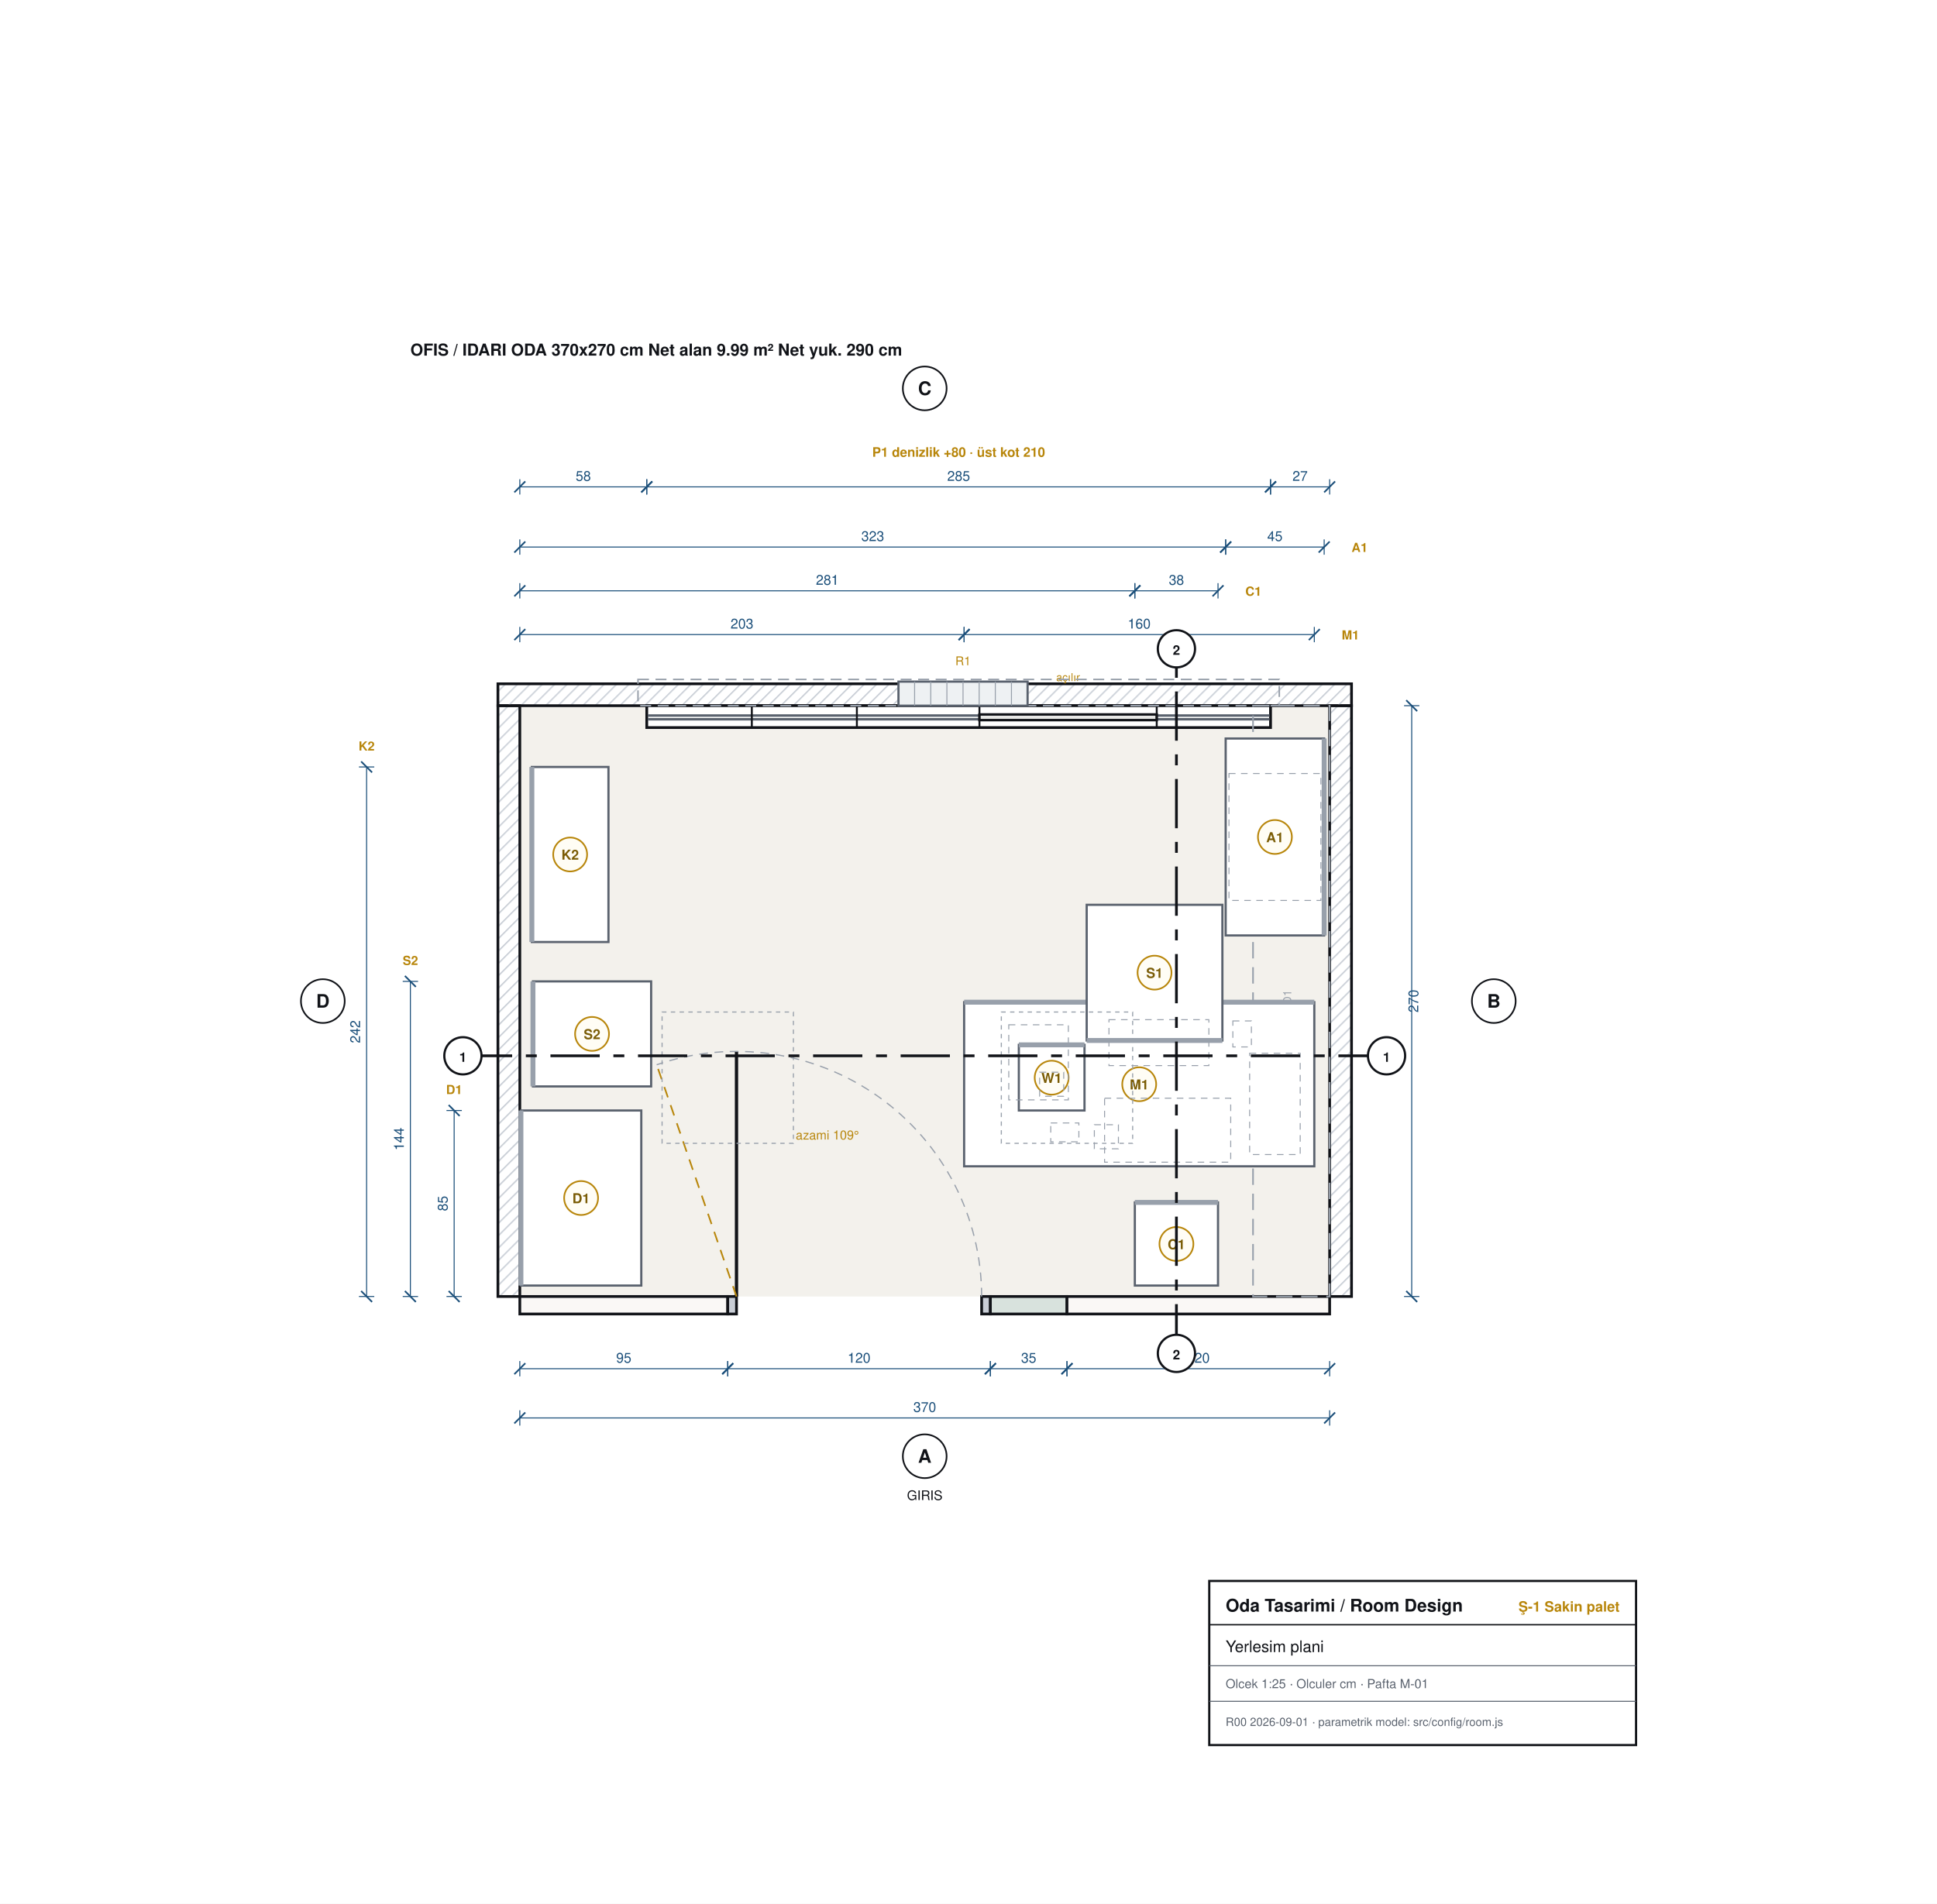
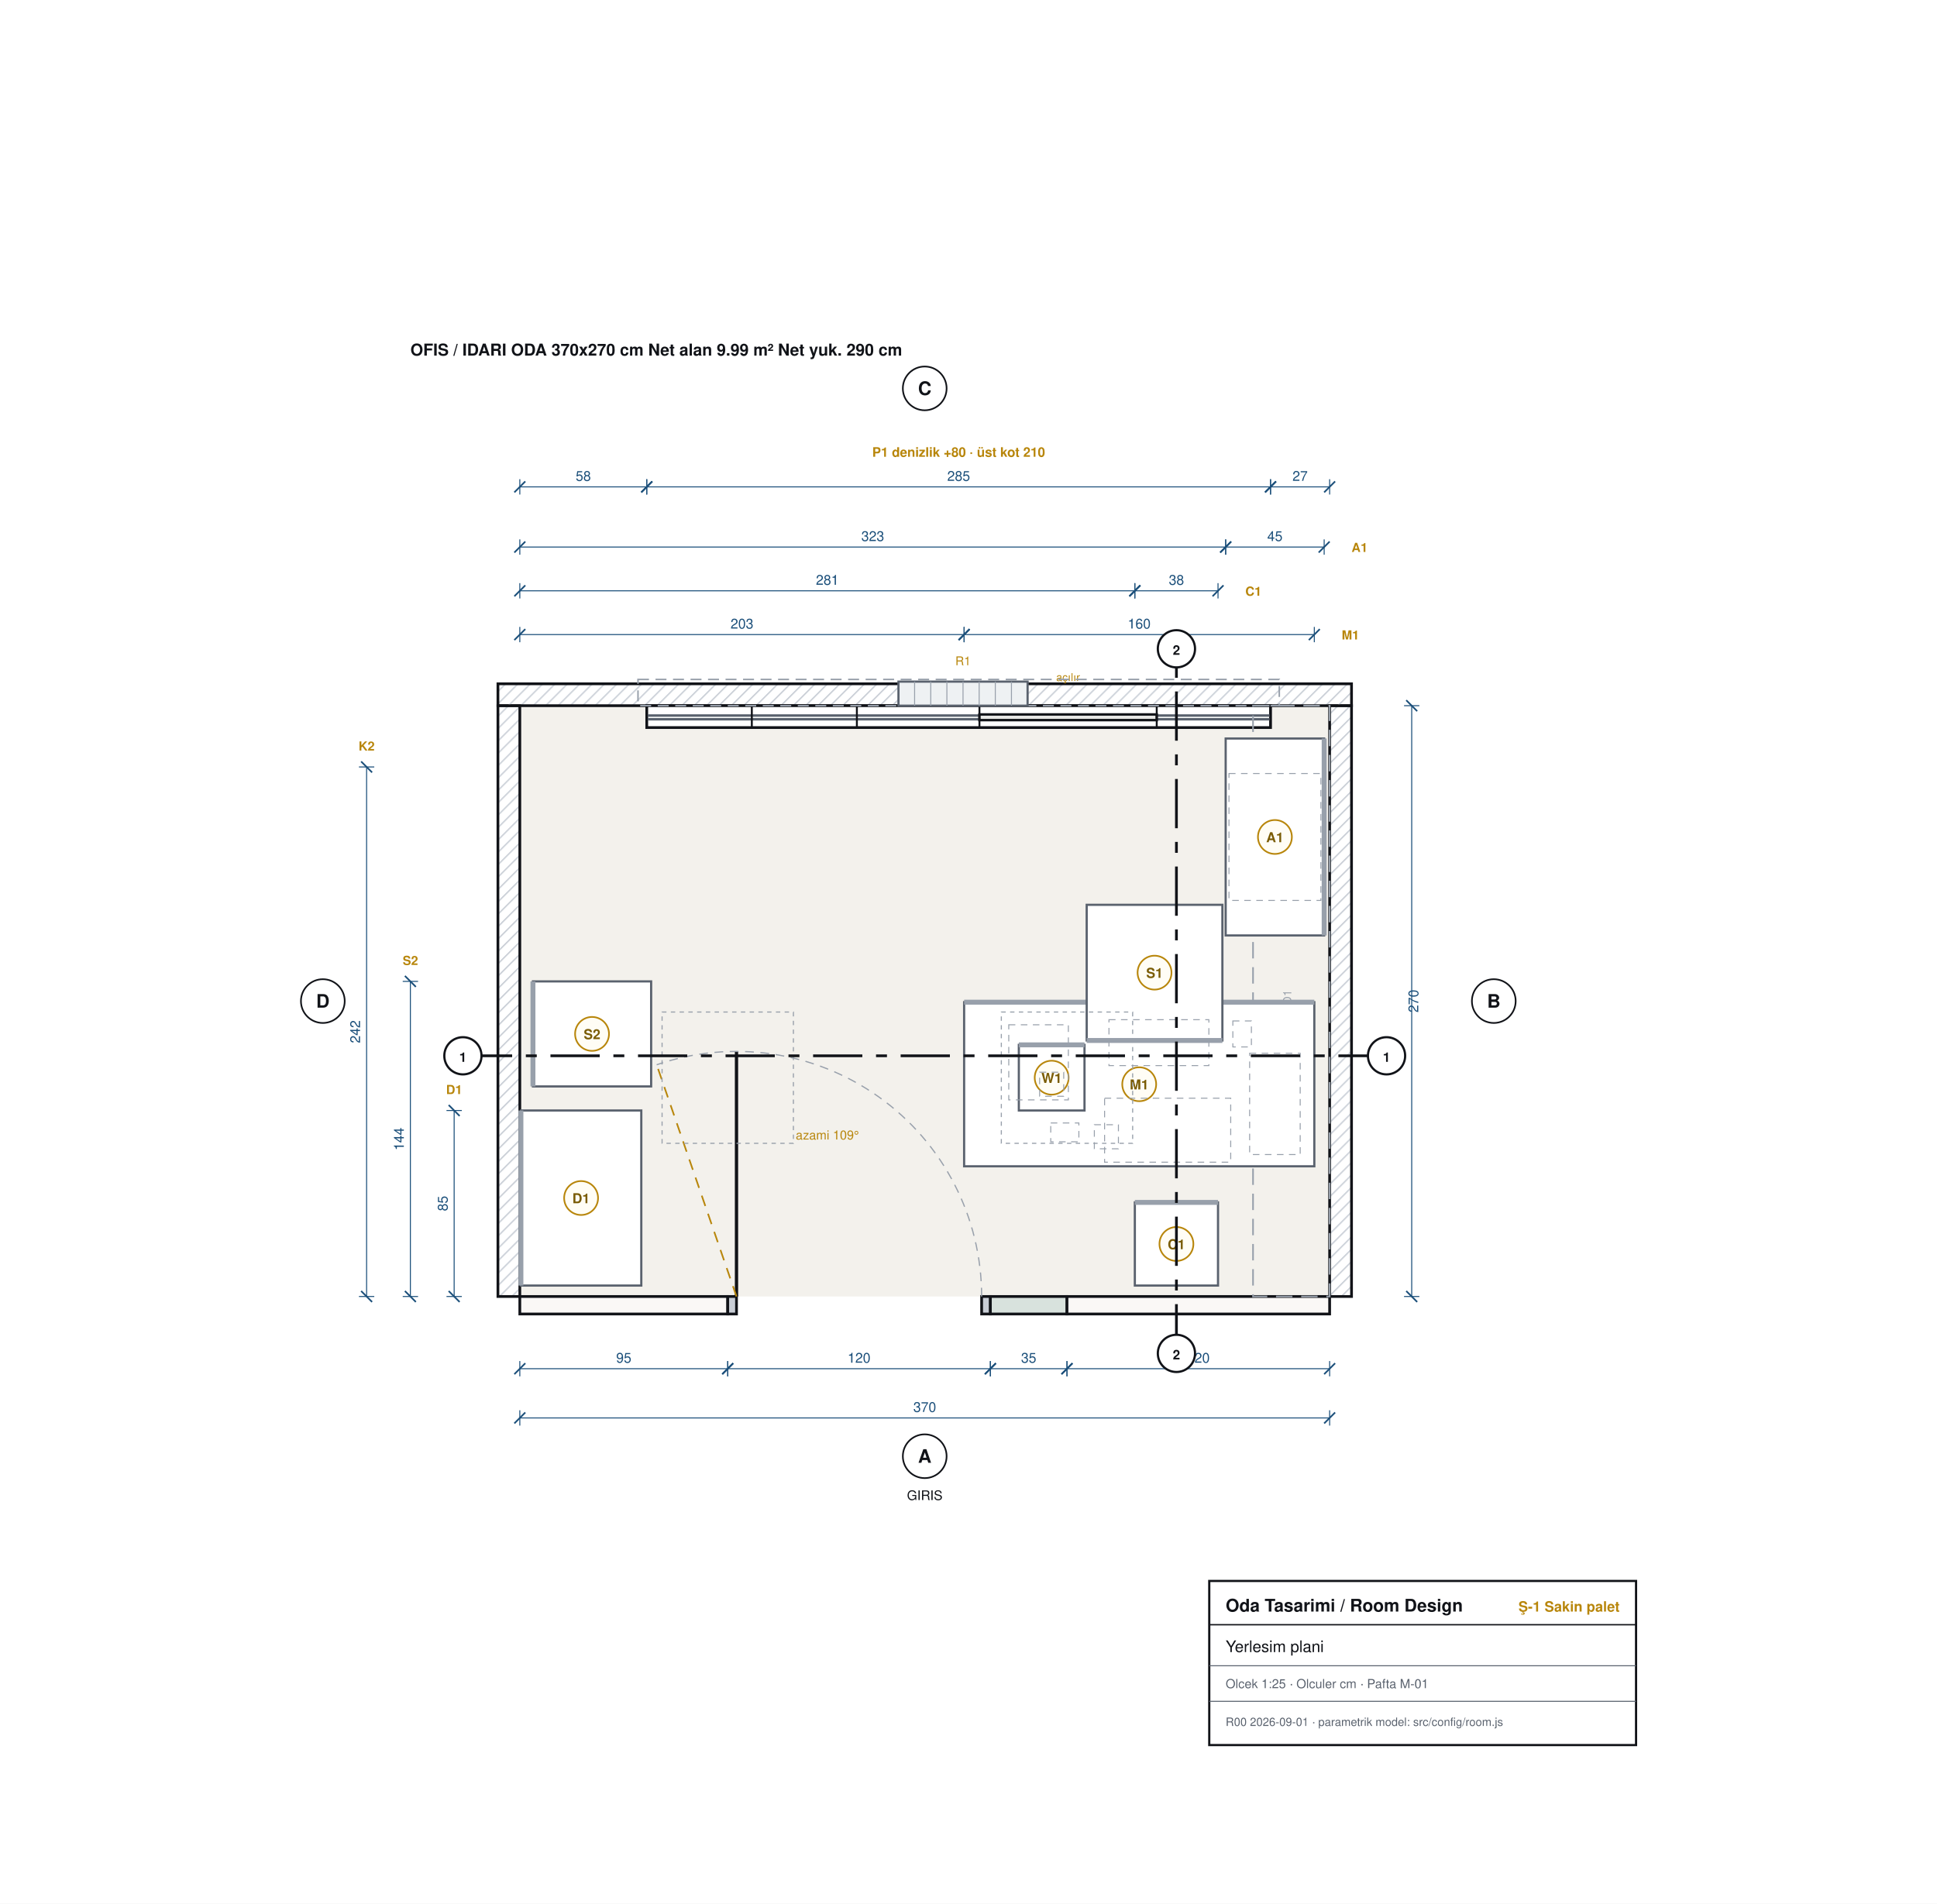
<svg xmlns="http://www.w3.org/2000/svg" width="354mm" height="348mm" viewBox="0 0 354 348" font-family="Helvetica,Arial,sans-serif">
  <rect width="354" height="348" fill="#ffffff" />
  <rect x="95.00" y="129.00" width="148.00" height="108.00" fill="#f3f1ec" stroke="none" stroke-width="0" />
  <defs>
    <pattern id="h" width="1.6" height="1.6" patternTransform="rotate(45)" patternUnits="userSpaceOnUse">
      <line x1="0" y1="0" x2="0" y2="1.6" stroke="#c9ced6" stroke-width="0.5" />
    </pattern>
  </defs>
  <rect x="91.00" y="129.00" width="4.00" height="108.00" fill="url(#h)" stroke="#111318" stroke-width="0.5" />
  <rect x="243.00" y="129.00" width="4.00" height="108.00" fill="url(#h)" stroke="#111318" stroke-width="0.5" />
  <rect x="91.00" y="125.00" width="156.00" height="4.00" fill="url(#h)" stroke="#111318" stroke-width="0.5" />
  <rect x="95.00" y="237.00" width="38.00" height="3.20" fill="#faf8f6" stroke="#111318" stroke-width="0.5" />
  <rect x="133.00" y="237.00" width="1.60" height="3.20" fill="#c9ced6" stroke="#111318" stroke-width="0.5" />
  <rect x="179.40" y="237.00" width="1.60" height="3.20" fill="#c9ced6" stroke="#111318" stroke-width="0.5" />
  <line x1="134.60" y1="237.00" x2="134.60" y2="192.20" stroke="#111318" stroke-width="0.6" />
  <path d="M 179.40 237.00 A 44.80 44.80 0 0 0 120.01 194.64" fill="none" stroke="#98a0ab" stroke-width="0.22" stroke-dasharray="1.6 1.2" />
  <line x1="134.60" y1="237.00" x2="120.01" y2="194.64" stroke="#b8860b" stroke-width="0.3" stroke-dasharray="2 1.5" />
  <text x="151.20" y="208.30" font-size="2.3" fill="#b8860b" text-anchor="middle">azami 109°</text>
  <rect x="181.00" y="237.00" width="14.00" height="3.20" fill="#d8e2dd" stroke="#111318" stroke-width="0.5" />
  <rect x="195.00" y="237.00" width="48.00" height="3.20" fill="#faf8f6" stroke="#111318" stroke-width="0.5" />
  <rect x="118.20" y="129.00" width="114.00" height="4.00" fill="#ffffff" stroke="#111318" stroke-width="0.5" />
  <line x1="118.20" y1="130.80" x2="232.20" y2="130.80" stroke="#5a626e" stroke-width="0.45" />
  <line x1="118.20" y1="131.48" x2="232.20" y2="131.48" stroke="#5a626e" stroke-width="0.45" />
  <line x1="118.20" y1="129.00" x2="118.20" y2="133.00" stroke="#111318" stroke-width="0.35" />
  <line x1="137.40" y1="129.00" x2="137.40" y2="133.00" stroke="#111318" stroke-width="0.35" />
  <line x1="156.60" y1="129.00" x2="156.60" y2="133.00" stroke="#111318" stroke-width="0.35" />
  <line x1="179.00" y1="129.00" x2="179.00" y2="133.00" stroke="#111318" stroke-width="0.35" />
  <rect x="179.00" y="130.60" width="32.40" height="1.04" fill="#e8e8e6" stroke="#111318" stroke-width="0.45" />
  <text x="195.20" y="124.50" font-size="2" fill="#b8860b" text-anchor="middle">açılır</text>
  <line x1="211.40" y1="129.00" x2="211.40" y2="133.00" stroke="#111318" stroke-width="0.35" />
  <line x1="232.20" y1="129.00" x2="232.20" y2="133.00" stroke="#111318" stroke-width="0.35" />
  <rect x="116.60" y="124.20" width="117.20" height="4.80" fill="none" stroke="#98a0ab" stroke-width="0.28" stroke-dasharray="2 1.2" />
  <line x1="95.00" y1="87.60" x2="95.00" y2="90.40" stroke="#1b4f7a" stroke-width="0.18" />
  <line x1="118.20" y1="87.60" x2="118.20" y2="90.40" stroke="#1b4f7a" stroke-width="0.18" />
  <line x1="95.00" y1="89.00" x2="118.20" y2="89.00" stroke="#1b4f7a" stroke-width="0.18" />
  <line x1="94.00" y1="90.00" x2="96.00" y2="88.00" stroke="#1b4f7a" stroke-width="0.3" />
  <line x1="117.20" y1="90.00" x2="119.20" y2="88.00" stroke="#1b4f7a" stroke-width="0.3" />
  <text x="106.60" y="87.90" font-size="2.5" fill="#1b4f7a" text-anchor="middle">58</text>
  <line x1="118.20" y1="87.60" x2="118.20" y2="90.40" stroke="#1b4f7a" stroke-width="0.18" />
  <line x1="232.20" y1="87.60" x2="232.20" y2="90.40" stroke="#1b4f7a" stroke-width="0.18" />
  <line x1="118.20" y1="89.00" x2="232.20" y2="89.00" stroke="#1b4f7a" stroke-width="0.18" />
  <line x1="117.20" y1="90.00" x2="119.20" y2="88.00" stroke="#1b4f7a" stroke-width="0.3" />
  <line x1="231.20" y1="90.00" x2="233.20" y2="88.00" stroke="#1b4f7a" stroke-width="0.3" />
  <text x="175.20" y="87.90" font-size="2.5" fill="#1b4f7a" text-anchor="middle">285</text>
  <line x1="232.20" y1="87.60" x2="232.20" y2="90.40" stroke="#1b4f7a" stroke-width="0.18" />
  <line x1="243.00" y1="87.60" x2="243.00" y2="90.40" stroke="#1b4f7a" stroke-width="0.18" />
  <line x1="232.20" y1="89.00" x2="243.00" y2="89.00" stroke="#1b4f7a" stroke-width="0.18" />
  <line x1="231.20" y1="90.00" x2="233.20" y2="88.00" stroke="#1b4f7a" stroke-width="0.3" />
  <line x1="242.00" y1="90.00" x2="244.00" y2="88.00" stroke="#1b4f7a" stroke-width="0.3" />
  <text x="237.60" y="87.90" font-size="2.5" fill="#1b4f7a" text-anchor="middle">27</text>
  <text x="175.20" y="83.50" font-size="2.4" fill="#b8860b" text-anchor="middle" font-weight="700">P1  denizlik +80  ·  üst kot 210</text>
  <rect x="164.20" y="124.60" width="23.60" height="4.40" fill="#eef1f3" stroke="#5a626e" stroke-width="0.4" />
  <line x1="167.15" y1="124.60" x2="167.15" y2="129.00" stroke="#98a0ab" stroke-width="0.18" />
  <line x1="170.10" y1="124.60" x2="170.10" y2="129.00" stroke="#98a0ab" stroke-width="0.18" />
  <line x1="173.05" y1="124.60" x2="173.05" y2="129.00" stroke="#98a0ab" stroke-width="0.18" />
  <line x1="176.00" y1="124.60" x2="176.00" y2="129.00" stroke="#98a0ab" stroke-width="0.18" />
  <line x1="178.95" y1="124.60" x2="178.95" y2="129.00" stroke="#98a0ab" stroke-width="0.18" />
  <line x1="181.90" y1="124.60" x2="181.90" y2="129.00" stroke="#98a0ab" stroke-width="0.18" />
  <line x1="184.85" y1="124.60" x2="184.85" y2="129.00" stroke="#98a0ab" stroke-width="0.18" />
  <text x="176.00" y="121.60" font-size="2.2" fill="#b8860b" text-anchor="middle">R1</text>
  <rect x="229.00" y="129.00" width="14.00" height="108.00" fill="none" stroke="#98a0ab" stroke-width="0.3" stroke-dasharray="3 1.6" />
  <text x="236.00" y="183.00" font-size="2.1" fill="#98a0ab" text-anchor="middle" transform="rotate(-90 236.00 183.00)">AD1</text>
  <rect x="176.20" y="183.20" width="64.00" height="30.00" fill="#ffffff" stroke="#5a626e" stroke-width="0.4" />
  <line x1="176.20" y1="183.20" x2="240.20" y2="183.20" stroke="#98a0ab" stroke-width="0.9" />
  <circle cx="208.20" cy="198.20" r="3.10" fill="#fffdf5" stroke="#b8860b" stroke-width="0.3" />
  <text x="208.20" y="199.15" font-size="2.5" fill="#7a5c05" text-anchor="middle" font-weight="700">M1</text>
  <rect x="95.20" y="203.00" width="22.00" height="32.00" fill="#ffffff" stroke="#5a626e" stroke-width="0.4" />
  <line x1="95.20" y1="203.00" x2="95.20" y2="235.00" stroke="#98a0ab" stroke-width="0.9" />
  <circle cx="106.20" cy="219.00" r="3.10" fill="#fffdf5" stroke="#b8860b" stroke-width="0.3" />
  <text x="106.20" y="219.95" font-size="2.5" fill="#7a5c05" text-anchor="middle" font-weight="700">D1</text>
-   <rect x="97.20" y="140.20" width="14.00" height="32.00" fill="#ffffff" stroke="#5a626e" stroke-width="0.4" />
-   <line x1="97.20" y1="140.20" x2="97.20" y2="172.20" stroke="#98a0ab" stroke-width="0.9" />
-   <circle cx="104.20" cy="156.20" r="3.10" fill="#fffdf5" stroke="#b8860b" stroke-width="0.3" />
-   <text x="104.20" y="157.15" font-size="2.5" fill="#7a5c05" text-anchor="middle" font-weight="700">K2</text>
  <rect x="198.60" y="165.40" width="24.80" height="24.80" fill="#ffffff" stroke="#5a626e" stroke-width="0.4" />
  <line x1="198.60" y1="190.20" x2="223.40" y2="190.20" stroke="#98a0ab" stroke-width="0.9" />
  <circle cx="211.00" cy="177.80" r="3.10" fill="#fffdf5" stroke="#b8860b" stroke-width="0.3" />
  <text x="211.00" y="178.75" font-size="2.5" fill="#7a5c05" text-anchor="middle" font-weight="700">S1</text>
  <rect x="97.40" y="179.40" width="21.60" height="19.20" fill="#ffffff" stroke="#5a626e" stroke-width="0.4" />
  <line x1="97.40" y1="179.40" x2="97.40" y2="198.60" stroke="#98a0ab" stroke-width="0.9" />
  <circle cx="108.20" cy="189.00" r="3.10" fill="#fffdf5" stroke="#b8860b" stroke-width="0.3" />
  <text x="108.20" y="189.95" font-size="2.5" fill="#7a5c05" text-anchor="middle" font-weight="700">S2</text>
  <rect x="224.00" y="135.00" width="18.00" height="36.00" fill="#ffffff" stroke="#5a626e" stroke-width="0.4" />
  <line x1="242.00" y1="135.00" x2="242.00" y2="171.00" stroke="#98a0ab" stroke-width="0.9" />
  <circle cx="233.00" cy="153.00" r="3.10" fill="#fffdf5" stroke="#b8860b" stroke-width="0.3" />
  <text x="233.00" y="153.95" font-size="2.5" fill="#7a5c05" text-anchor="middle" font-weight="700">A1</text>
  <rect x="207.40" y="219.80" width="15.20" height="15.20" fill="#ffffff" stroke="#5a626e" stroke-width="0.4" />
  <line x1="207.40" y1="219.80" x2="222.60" y2="219.80" stroke="#98a0ab" stroke-width="0.9" />
  <circle cx="215.00" cy="227.40" r="3.10" fill="#fffdf5" stroke="#b8860b" stroke-width="0.3" />
  <text x="215.00" y="228.35" font-size="2.5" fill="#7a5c05" text-anchor="middle" font-weight="700">C1</text>
  <rect x="186.20" y="191.00" width="12.00" height="12.00" fill="#ffffff" stroke="#5a626e" stroke-width="0.4" />
  <line x1="186.20" y1="191.00" x2="198.20" y2="191.00" stroke="#98a0ab" stroke-width="0.9" />
  <circle cx="192.20" cy="197.00" r="3.10" fill="#fffdf5" stroke="#b8860b" stroke-width="0.3" />
  <text x="192.20" y="197.95" font-size="2.5" fill="#7a5c05" text-anchor="middle" font-weight="700">W1</text>
  <rect x="201.87" y="200.75" width="23.05" height="11.70" fill="none" stroke="#98a0ab" stroke-width="0.18" stroke-dasharray="1.2 1" />
  <rect x="228.38" y="192.54" width="9.24" height="18.51" fill="none" stroke="#98a0ab" stroke-width="0.18" stroke-dasharray="1.2 1" />
  <rect x="202.67" y="186.40" width="18.26" height="8.39" fill="none" stroke="#98a0ab" stroke-width="0.18" stroke-dasharray="1.2 1" />
  <rect x="225.31" y="186.63" width="3.39" height="4.75" fill="none" stroke="#98a0ab" stroke-width="0.18" stroke-dasharray="1.2 1" />
  <rect x="184.36" y="187.33" width="10.89" height="13.73" fill="none" stroke="#98a0ab" stroke-width="0.18" stroke-dasharray="1.2 1" />
  <rect x="200.00" y="205.60" width="4.40" height="4.40" fill="none" stroke="#98a0ab" stroke-width="0.18" stroke-dasharray="1.2 1" />
  <rect x="192.03" y="205.28" width="5.14" height="3.44" fill="none" stroke="#98a0ab" stroke-width="0.18" stroke-dasharray="1.2 1" />
  <rect x="190.00" y="196.00" width="4.40" height="4.40" fill="none" stroke="#98a0ab" stroke-width="0.18" stroke-dasharray="1.2 1" />
  <rect x="224.60" y="141.40" width="16.80" height="23.20" fill="none" stroke="#98a0ab" stroke-width="0.18" stroke-dasharray="1.2 1" />
  <rect x="121.00" y="185.00" width="24.00" height="24.00" fill="none" stroke="#98a0ab" stroke-width="0.2" stroke-dasharray="0.8 0.8" />
  <rect x="183.00" y="185.00" width="24.00" height="24.00" fill="none" stroke="#98a0ab" stroke-width="0.2" stroke-dasharray="0.8 0.8" />
  <line x1="95.00" y1="248.80" x2="95.00" y2="251.60" stroke="#1b4f7a" stroke-width="0.18" />
  <line x1="133.00" y1="248.80" x2="133.00" y2="251.60" stroke="#1b4f7a" stroke-width="0.18" />
  <line x1="95.00" y1="250.20" x2="133.00" y2="250.20" stroke="#1b4f7a" stroke-width="0.18" />
  <line x1="94.00" y1="251.20" x2="96.00" y2="249.20" stroke="#1b4f7a" stroke-width="0.3" />
  <line x1="132.00" y1="251.20" x2="134.00" y2="249.20" stroke="#1b4f7a" stroke-width="0.3" />
  <text x="114.00" y="249.10" font-size="2.5" fill="#1b4f7a" text-anchor="middle">95</text>
  <line x1="133.00" y1="248.80" x2="133.00" y2="251.60" stroke="#1b4f7a" stroke-width="0.18" />
  <line x1="181.00" y1="248.80" x2="181.00" y2="251.60" stroke="#1b4f7a" stroke-width="0.18" />
  <line x1="133.00" y1="250.20" x2="181.00" y2="250.20" stroke="#1b4f7a" stroke-width="0.18" />
  <line x1="132.00" y1="251.20" x2="134.00" y2="249.20" stroke="#1b4f7a" stroke-width="0.3" />
  <line x1="180.00" y1="251.20" x2="182.00" y2="249.20" stroke="#1b4f7a" stroke-width="0.3" />
  <text x="157.00" y="249.10" font-size="2.5" fill="#1b4f7a" text-anchor="middle">120</text>
  <line x1="181.00" y1="248.80" x2="181.00" y2="251.60" stroke="#1b4f7a" stroke-width="0.18" />
  <line x1="195.00" y1="248.80" x2="195.00" y2="251.60" stroke="#1b4f7a" stroke-width="0.18" />
  <line x1="181.00" y1="250.20" x2="195.00" y2="250.20" stroke="#1b4f7a" stroke-width="0.18" />
  <line x1="180.00" y1="251.20" x2="182.00" y2="249.20" stroke="#1b4f7a" stroke-width="0.3" />
  <line x1="194.00" y1="251.20" x2="196.00" y2="249.20" stroke="#1b4f7a" stroke-width="0.3" />
  <text x="188.00" y="249.10" font-size="2.5" fill="#1b4f7a" text-anchor="middle">35</text>
  <line x1="195.00" y1="248.80" x2="195.00" y2="251.60" stroke="#1b4f7a" stroke-width="0.18" />
  <line x1="243.00" y1="248.80" x2="243.00" y2="251.60" stroke="#1b4f7a" stroke-width="0.18" />
  <line x1="195.00" y1="250.20" x2="243.00" y2="250.20" stroke="#1b4f7a" stroke-width="0.18" />
  <line x1="194.00" y1="251.20" x2="196.00" y2="249.20" stroke="#1b4f7a" stroke-width="0.3" />
  <line x1="242.00" y1="251.20" x2="244.00" y2="249.20" stroke="#1b4f7a" stroke-width="0.3" />
  <text x="219.00" y="249.10" font-size="2.5" fill="#1b4f7a" text-anchor="middle">120</text>
  <line x1="95.00" y1="257.80" x2="95.00" y2="260.60" stroke="#1b4f7a" stroke-width="0.18" />
  <line x1="243.00" y1="257.80" x2="243.00" y2="260.60" stroke="#1b4f7a" stroke-width="0.18" />
  <line x1="95.00" y1="259.20" x2="243.00" y2="259.20" stroke="#1b4f7a" stroke-width="0.18" />
  <line x1="94.00" y1="260.20" x2="96.00" y2="258.20" stroke="#1b4f7a" stroke-width="0.3" />
  <line x1="242.00" y1="260.20" x2="244.00" y2="258.20" stroke="#1b4f7a" stroke-width="0.3" />
  <text x="169.00" y="258.10" font-size="2.5" fill="#1b4f7a" text-anchor="middle">370</text>
  <line x1="259.40" y1="129.00" x2="256.60" y2="129.00" stroke="#1b4f7a" stroke-width="0.18" />
  <line x1="259.40" y1="237.00" x2="256.60" y2="237.00" stroke="#1b4f7a" stroke-width="0.18" />
  <line x1="258.00" y1="129.00" x2="258.00" y2="237.00" stroke="#1b4f7a" stroke-width="0.18" />
  <line x1="257.00" y1="128.00" x2="259.00" y2="130.00" stroke="#1b4f7a" stroke-width="0.3" />
  <line x1="257.00" y1="236.00" x2="259.00" y2="238.00" stroke="#1b4f7a" stroke-width="0.3" />
  <text x="259.20" y="183.00" font-size="2.5" fill="#1b4f7a" text-anchor="middle" transform="rotate(-90 259.20 183.00)">270</text>
  <line x1="95.00" y1="114.60" x2="95.00" y2="117.40" stroke="#1b4f7a" stroke-width="0.18" />
  <line x1="176.20" y1="114.60" x2="176.20" y2="117.40" stroke="#1b4f7a" stroke-width="0.18" />
  <line x1="95.00" y1="116.00" x2="176.20" y2="116.00" stroke="#1b4f7a" stroke-width="0.18" />
  <line x1="94.00" y1="117.00" x2="96.00" y2="115.00" stroke="#1b4f7a" stroke-width="0.3" />
  <line x1="175.20" y1="117.00" x2="177.20" y2="115.00" stroke="#1b4f7a" stroke-width="0.3" />
  <text x="135.60" y="114.90" font-size="2.5" fill="#1b4f7a" text-anchor="middle">203</text>
  <line x1="176.20" y1="114.60" x2="176.20" y2="117.40" stroke="#1b4f7a" stroke-width="0.18" />
  <line x1="240.20" y1="114.60" x2="240.20" y2="117.40" stroke="#1b4f7a" stroke-width="0.18" />
  <line x1="176.20" y1="116.00" x2="240.20" y2="116.00" stroke="#1b4f7a" stroke-width="0.18" />
  <line x1="175.20" y1="117.00" x2="177.20" y2="115.00" stroke="#1b4f7a" stroke-width="0.3" />
  <line x1="239.20" y1="117.00" x2="241.20" y2="115.00" stroke="#1b4f7a" stroke-width="0.3" />
  <text x="208.20" y="114.90" font-size="2.5" fill="#1b4f7a" text-anchor="middle">160</text>
  <text x="245.20" y="116.90" font-size="2.3" fill="#b8860b" text-anchor="start" font-weight="700">M1</text>
  <line x1="95.00" y1="106.60" x2="95.00" y2="109.40" stroke="#1b4f7a" stroke-width="0.18" />
  <line x1="207.40" y1="106.60" x2="207.40" y2="109.40" stroke="#1b4f7a" stroke-width="0.18" />
  <line x1="95.00" y1="108.00" x2="207.40" y2="108.00" stroke="#1b4f7a" stroke-width="0.18" />
  <line x1="94.00" y1="109.00" x2="96.00" y2="107.00" stroke="#1b4f7a" stroke-width="0.3" />
  <line x1="206.40" y1="109.00" x2="208.40" y2="107.00" stroke="#1b4f7a" stroke-width="0.3" />
  <text x="151.20" y="106.90" font-size="2.5" fill="#1b4f7a" text-anchor="middle">281</text>
  <line x1="207.40" y1="106.60" x2="207.40" y2="109.40" stroke="#1b4f7a" stroke-width="0.18" />
  <line x1="222.60" y1="106.60" x2="222.60" y2="109.40" stroke="#1b4f7a" stroke-width="0.18" />
  <line x1="207.40" y1="108.00" x2="222.60" y2="108.00" stroke="#1b4f7a" stroke-width="0.18" />
  <line x1="206.40" y1="109.00" x2="208.40" y2="107.00" stroke="#1b4f7a" stroke-width="0.3" />
  <line x1="221.60" y1="109.00" x2="223.60" y2="107.00" stroke="#1b4f7a" stroke-width="0.3" />
  <text x="215.00" y="106.90" font-size="2.5" fill="#1b4f7a" text-anchor="middle">38</text>
  <text x="227.60" y="108.90" font-size="2.3" fill="#b8860b" text-anchor="start" font-weight="700">C1</text>
  <line x1="95.00" y1="98.60" x2="95.00" y2="101.40" stroke="#1b4f7a" stroke-width="0.18" />
  <line x1="224.00" y1="98.60" x2="224.00" y2="101.40" stroke="#1b4f7a" stroke-width="0.18" />
  <line x1="95.00" y1="100.00" x2="224.00" y2="100.00" stroke="#1b4f7a" stroke-width="0.18" />
  <line x1="94.00" y1="101.00" x2="96.00" y2="99.00" stroke="#1b4f7a" stroke-width="0.3" />
  <line x1="223.00" y1="101.00" x2="225.00" y2="99.00" stroke="#1b4f7a" stroke-width="0.3" />
  <text x="159.50" y="98.90" font-size="2.5" fill="#1b4f7a" text-anchor="middle">323</text>
  <line x1="224.00" y1="98.60" x2="224.00" y2="101.40" stroke="#1b4f7a" stroke-width="0.18" />
  <line x1="242.00" y1="98.60" x2="242.00" y2="101.40" stroke="#1b4f7a" stroke-width="0.18" />
  <line x1="224.00" y1="100.00" x2="242.00" y2="100.00" stroke="#1b4f7a" stroke-width="0.18" />
  <line x1="223.00" y1="101.00" x2="225.00" y2="99.00" stroke="#1b4f7a" stroke-width="0.3" />
  <line x1="241.00" y1="101.00" x2="243.00" y2="99.00" stroke="#1b4f7a" stroke-width="0.3" />
  <text x="233.00" y="98.90" font-size="2.5" fill="#1b4f7a" text-anchor="middle">45</text>
  <text x="247.00" y="100.90" font-size="2.3" fill="#b8860b" text-anchor="start" font-weight="700">A1</text>
  <line x1="81.60" y1="203.00" x2="84.40" y2="203.00" stroke="#1b4f7a" stroke-width="0.18" />
  <line x1="81.60" y1="237.00" x2="84.40" y2="237.00" stroke="#1b4f7a" stroke-width="0.18" />
  <line x1="83.00" y1="203.00" x2="83.00" y2="237.00" stroke="#1b4f7a" stroke-width="0.18" />
  <line x1="82.00" y1="202.00" x2="84.00" y2="204.00" stroke="#1b4f7a" stroke-width="0.3" />
  <line x1="82.00" y1="236.00" x2="84.00" y2="238.00" stroke="#1b4f7a" stroke-width="0.3" />
  <text x="81.80" y="220.00" font-size="2.5" fill="#1b4f7a" text-anchor="middle" transform="rotate(-90 81.80 220.00)">85</text>
  <text x="83.00" y="200.00" font-size="2.3" fill="#b8860b" text-anchor="middle" font-weight="700">D1</text>
  <line x1="73.60" y1="179.40" x2="76.40" y2="179.40" stroke="#1b4f7a" stroke-width="0.18" />
  <line x1="73.60" y1="237.00" x2="76.40" y2="237.00" stroke="#1b4f7a" stroke-width="0.18" />
  <line x1="75.00" y1="179.40" x2="75.00" y2="237.00" stroke="#1b4f7a" stroke-width="0.18" />
  <line x1="74.00" y1="178.40" x2="76.00" y2="180.40" stroke="#1b4f7a" stroke-width="0.3" />
  <line x1="74.00" y1="236.00" x2="76.00" y2="238.00" stroke="#1b4f7a" stroke-width="0.3" />
  <text x="73.80" y="208.20" font-size="2.5" fill="#1b4f7a" text-anchor="middle" transform="rotate(-90 73.80 208.20)">144</text>
  <text x="75.00" y="176.40" font-size="2.3" fill="#b8860b" text-anchor="middle" font-weight="700">S2</text>
  <line x1="65.60" y1="140.20" x2="68.40" y2="140.20" stroke="#1b4f7a" stroke-width="0.18" />
  <line x1="65.60" y1="237.00" x2="68.40" y2="237.00" stroke="#1b4f7a" stroke-width="0.18" />
  <line x1="67.00" y1="140.20" x2="67.00" y2="237.00" stroke="#1b4f7a" stroke-width="0.18" />
  <line x1="66.00" y1="139.20" x2="68.00" y2="141.20" stroke="#1b4f7a" stroke-width="0.3" />
  <line x1="66.00" y1="236.00" x2="68.00" y2="238.00" stroke="#1b4f7a" stroke-width="0.3" />
  <text x="65.80" y="188.60" font-size="2.5" fill="#1b4f7a" text-anchor="middle" transform="rotate(-90 65.80 188.60)">242</text>
  <text x="67.00" y="137.20" font-size="2.3" fill="#b8860b" text-anchor="middle" font-weight="700">K2</text>
  <line x1="84.60" y1="193.00" x2="253.40" y2="193.00" stroke="#111318" stroke-width="0.5" stroke-dasharray="9 2.5 2 2.5" />
  <circle cx="84.60" cy="193.00" r="3.40" fill="#fff" stroke="#111318" stroke-width="0.4" />
  <text x="84.60" y="194.10" font-size="2.4" fill="#111318" text-anchor="middle" font-weight="700">1</text>
  <circle cx="253.40" cy="193.00" r="3.40" fill="#fff" stroke="#111318" stroke-width="0.4" />
  <text x="253.40" y="194.10" font-size="2.4" fill="#111318" text-anchor="middle" font-weight="700">1</text>
  <line x1="215.00" y1="247.40" x2="215.00" y2="118.60" stroke="#111318" stroke-width="0.5" stroke-dasharray="9 2.5 2 2.5" />
  <circle cx="215.00" cy="247.40" r="3.40" fill="#fff" stroke="#111318" stroke-width="0.4" />
  <text x="215.00" y="248.50" font-size="2.4" fill="#111318" text-anchor="middle" font-weight="700">2</text>
  <circle cx="215.00" cy="118.60" r="3.40" fill="#fff" stroke="#111318" stroke-width="0.4" />
  <text x="215.00" y="119.70" font-size="2.4" fill="#111318" text-anchor="middle" font-weight="700">2</text>
  <circle cx="169.00" cy="266.20" r="4.00" fill="#fff" stroke="#111318" stroke-width="0.3" />
  <text x="169.00" y="267.40" font-size="3.4" fill="#111318" text-anchor="middle" font-weight="700">A</text>
  <circle cx="273.00" cy="183.00" r="4.00" fill="#fff" stroke="#111318" stroke-width="0.3" />
  <text x="273.00" y="184.20" font-size="3.4" fill="#111318" text-anchor="middle" font-weight="700">B</text>
  <circle cx="169.00" cy="71.00" r="4.00" fill="#fff" stroke="#111318" stroke-width="0.3" />
  <text x="169.00" y="72.20" font-size="3.4" fill="#111318" text-anchor="middle" font-weight="700">C</text>
  <circle cx="59.00" cy="183.00" r="4.00" fill="#fff" stroke="#111318" stroke-width="0.3" />
  <text x="59.00" y="184.20" font-size="3.4" fill="#111318" text-anchor="middle" font-weight="700">D</text>
  <text x="169.00" y="274.20" font-size="2.4" fill="#111318" text-anchor="middle">GIRIS</text>
  <text x="75.00" y="65.00" font-size="3" fill="#111318" text-anchor="start" font-weight="700">OFIS / IDARI ODA   370x270 cm   Net alan 9.99 m²   Net yuk. 290 cm</text>
  <rect x="221.00" y="289.00" width="78.00" height="30.00" fill="#ffffff" stroke="#111318" stroke-width="0.4" />
  <line x1="221.00" y1="297.00" x2="299.00" y2="297.00" stroke="#111318" stroke-width="0.25" />
  <line x1="221.00" y1="304.50" x2="299.00" y2="304.50" stroke="#5a626e" stroke-width="0.18" />
  <line x1="221.00" y1="311.00" x2="299.00" y2="311.00" stroke="#5a626e" stroke-width="0.18" />
  <text x="224.00" y="294.60" font-size="3.2" fill="#111318" text-anchor="start" font-weight="700">Oda Tasarimi / Room Design</text>
  <text x="224.00" y="302.00" font-size="2.9" fill="#111318" text-anchor="start">Yerlesim plani</text>
  <text x="224.00" y="308.60" font-size="2.3" fill="#5a626e" text-anchor="start">Olcek 1:25  ·  Olculer cm  ·  Pafta M-01</text>
  <text x="296.00" y="294.60" font-size="2.6" fill="#b8860b" text-anchor="end" font-weight="700">Ş-1 Sakin palet</text>
  <text x="224.00" y="315.50" font-size="2.1" fill="#5a626e" text-anchor="start">R00  2026-09-01  ·  parametrik model: src/config/room.js</text>
</svg>
